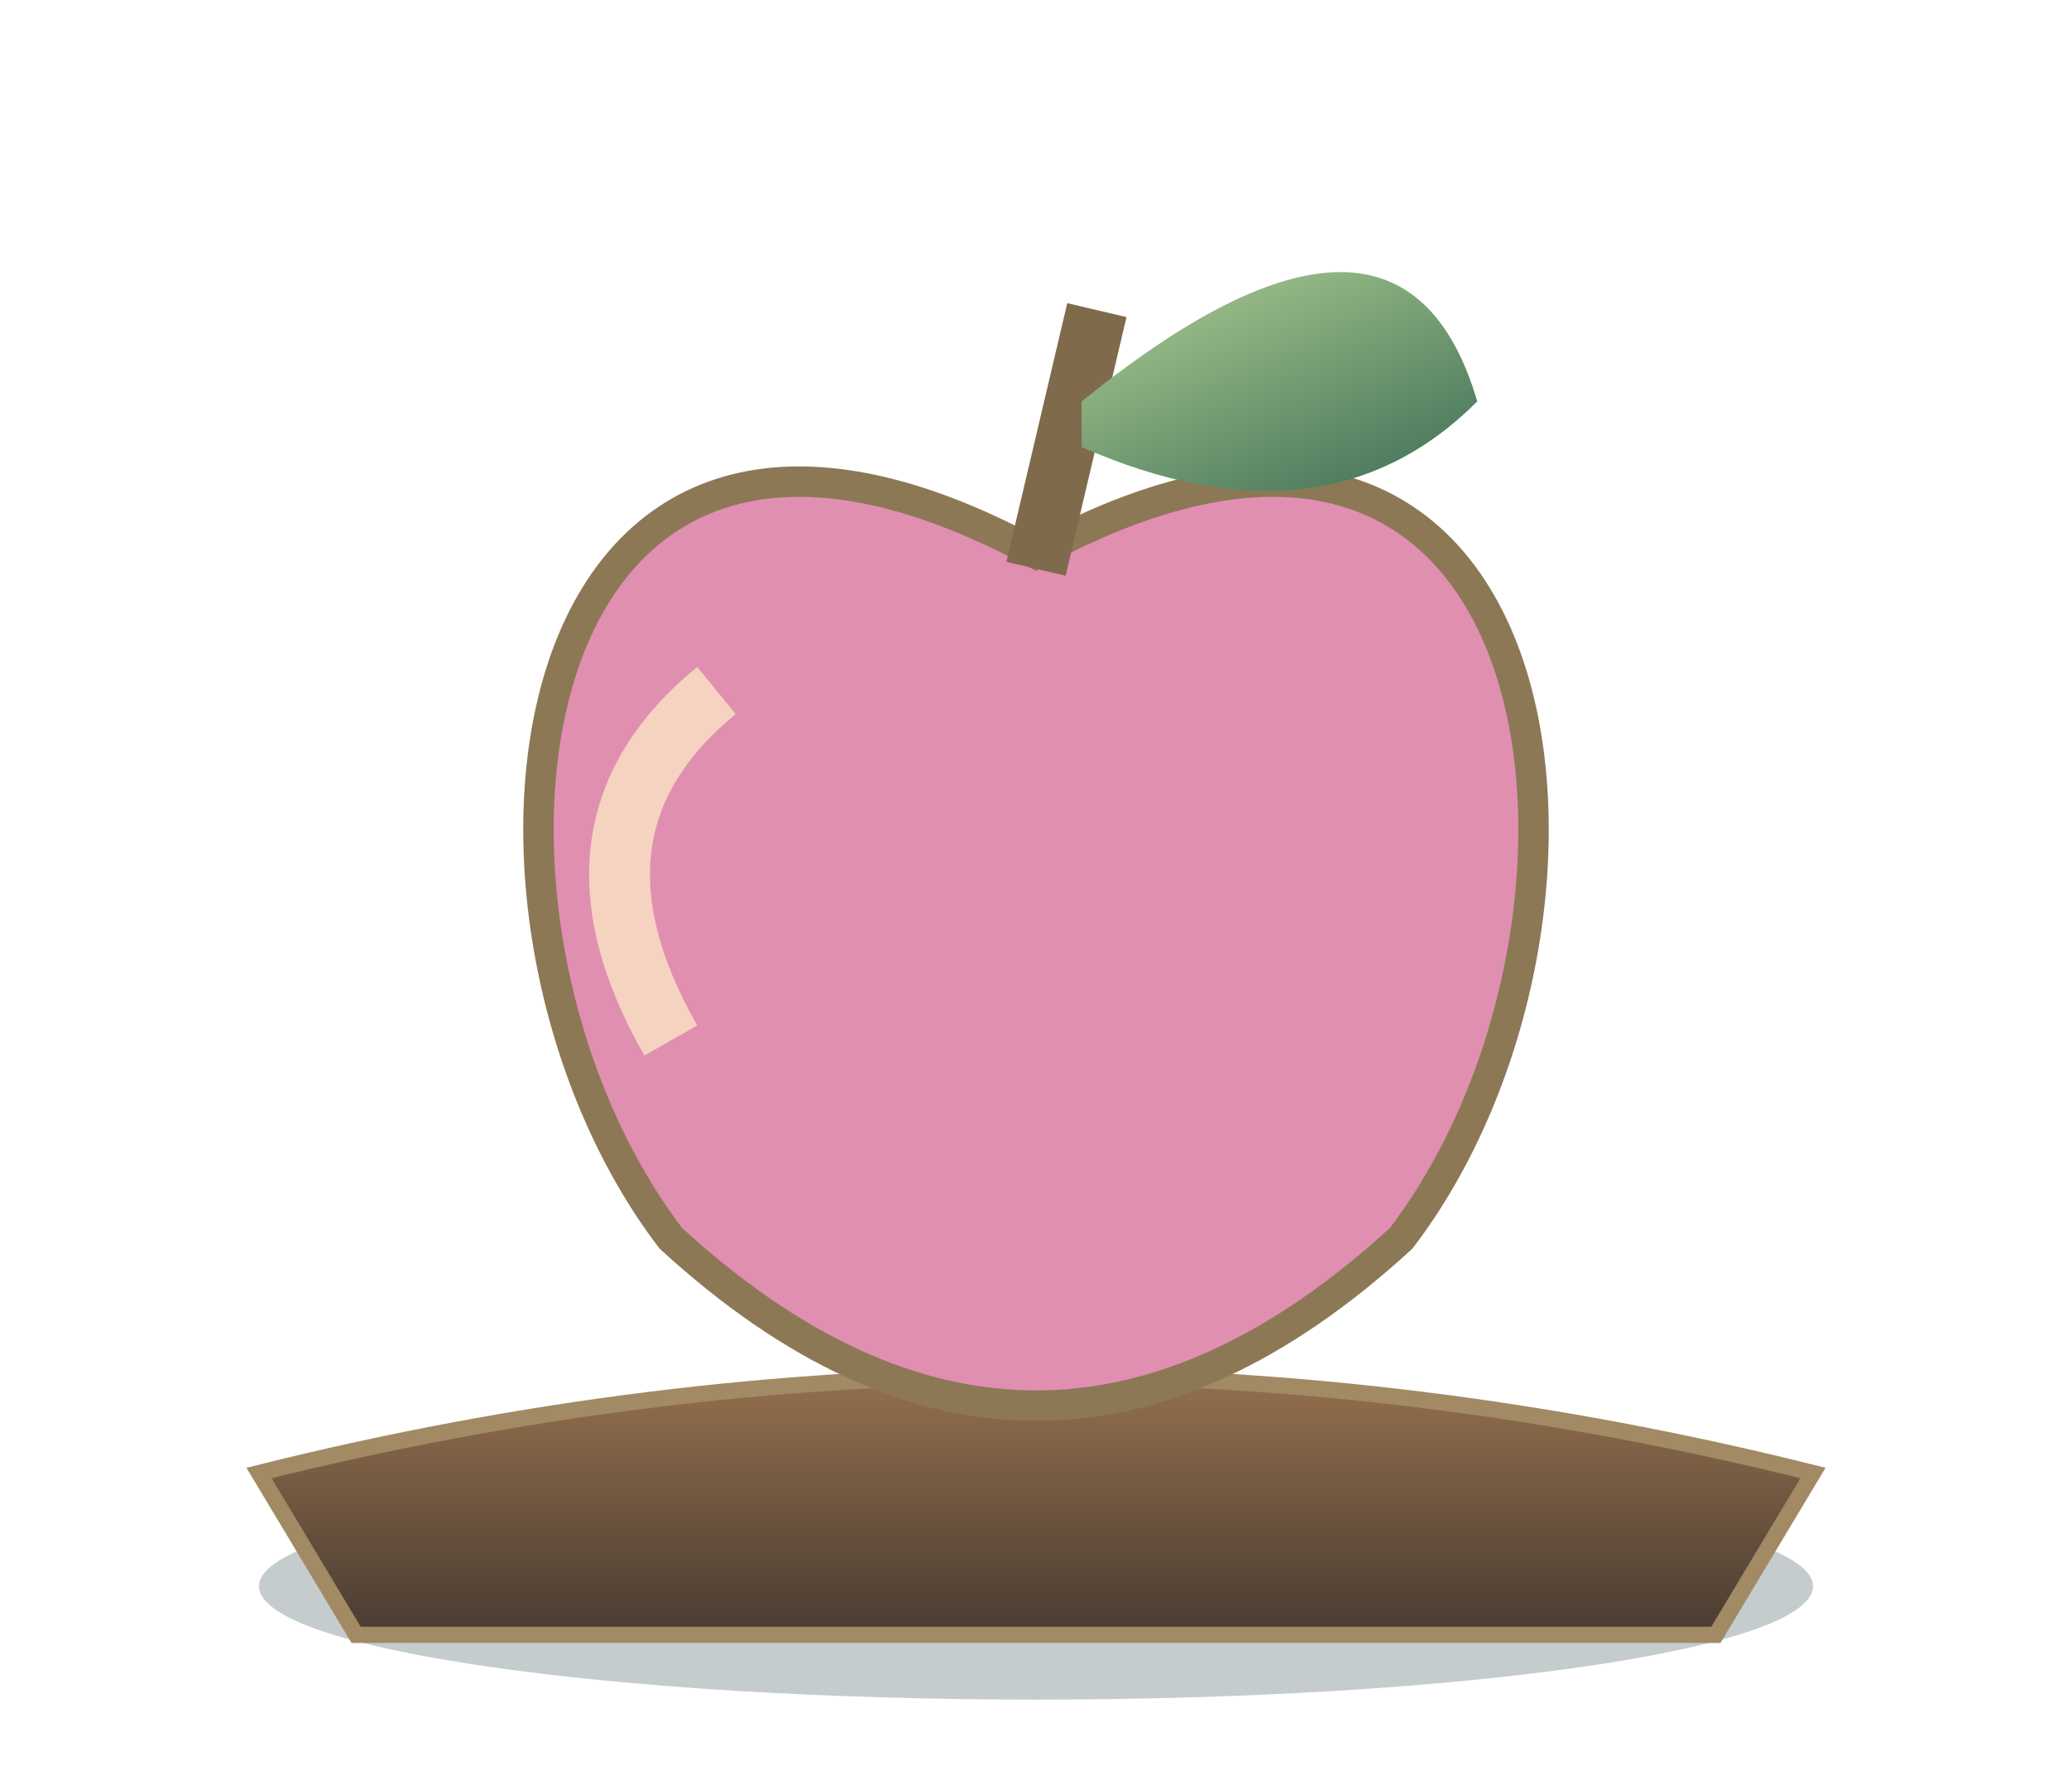
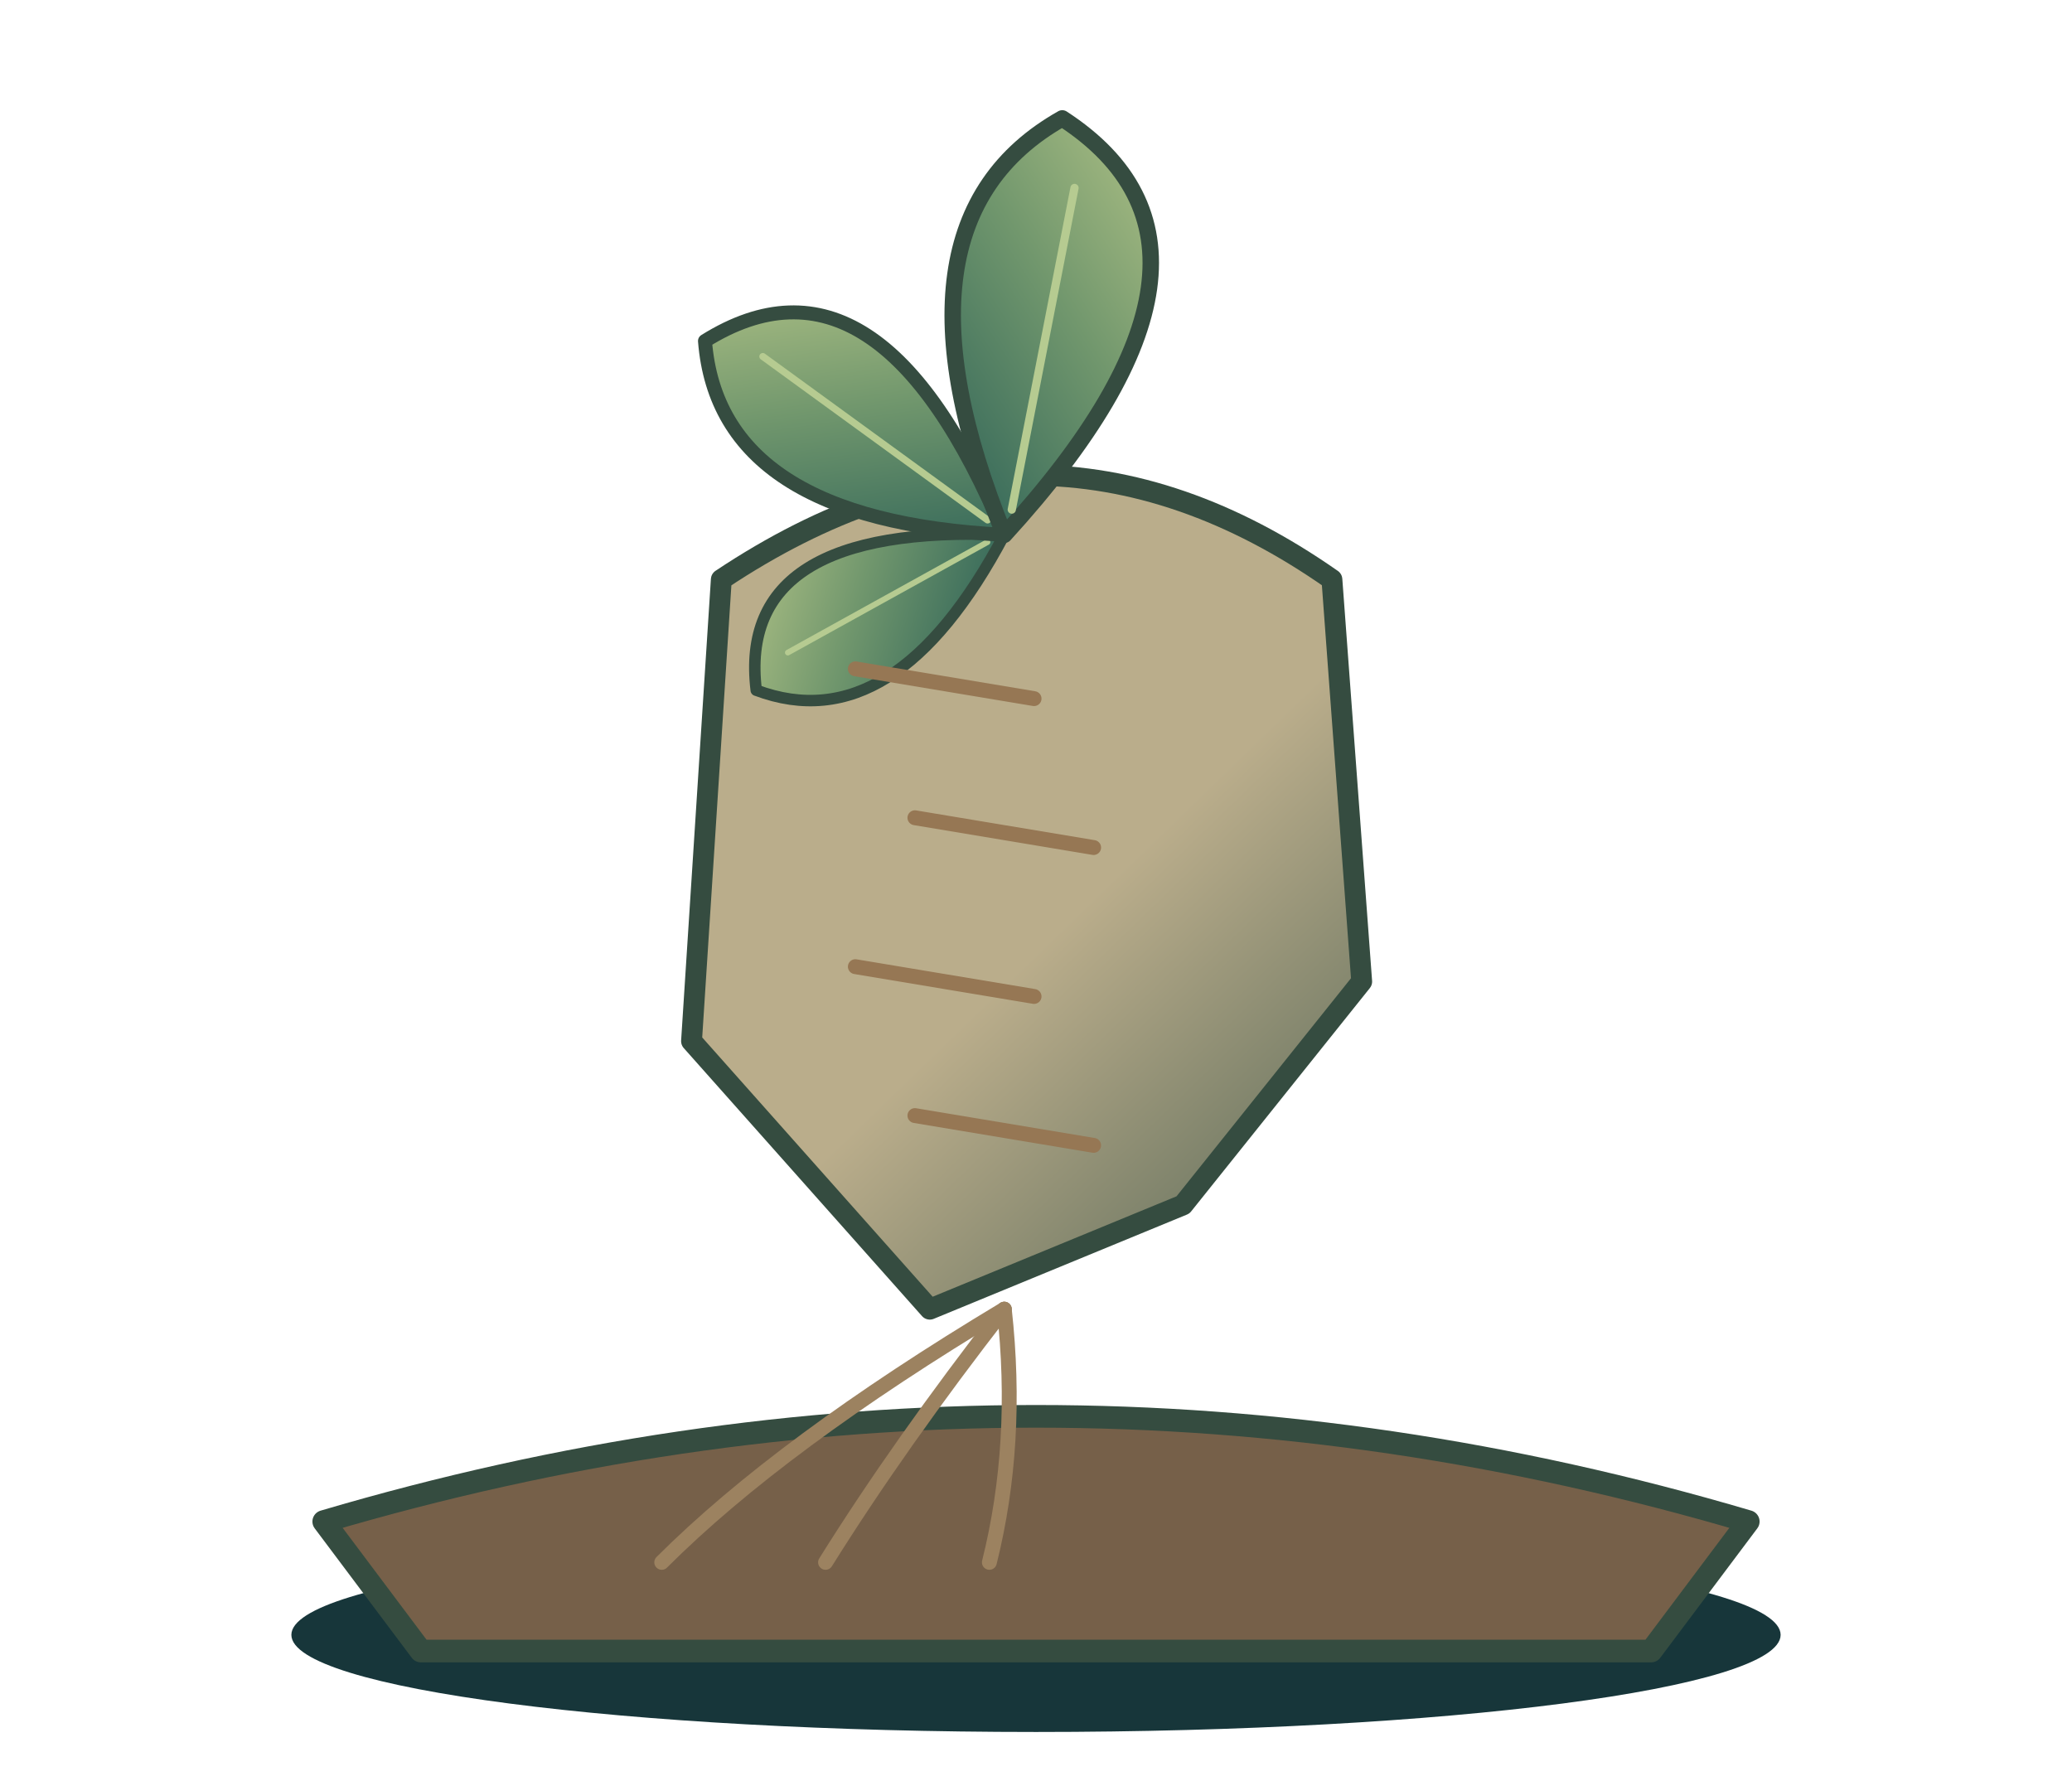
<svg xmlns="http://www.w3.org/2000/svg" width="256" height="220" viewBox="0 0 128 110">
  <defs>
+     <linearGradient id="fruit" x1=".1" y1=".1" x2=".8" y2="1">
+       <stop stop-color="#baad8b" />
+       <stop offset=".55" stop-color="#baad8b" />
+       <stop offset="1" stop-color="#65715e" />
+     </linearGradient>
    <linearGradient id="leaf" x2=".8" y2="1">
-       <stop stop-color="#afce93" />
-       <stop offset="1" stop-color="#47765b" />
-     </linearGradient>
-     <linearGradient id="soil" x2="0" y2="1">
-       <stop stop-color="#94704d" />
-       <stop offset="1" stop-color="#493c32" />
+       <stop stop-color="#a9bd83" />
+       <stop offset=".5" stop-color="#71976d" />
+       <stop offset="1" stop-color="#3f705d" />
    </linearGradient>
  </defs>
-   <ellipse cx="64" cy="98" rx="48" ry="7" fill="#14343a" opacity=".25" />
-   <path d="M16 91Q64 79 112 91L106 101H22Z" fill="url(#soil)" stroke="#a28a64" stroke-width="1" />
-   <g transform="translate(3.84 3.18) scale(0.94)">
-     <path d="M64 33C29 14 24 57 40 78Q64 100 88 78C104 57 99 14 64 33Z" fill="#e08fb1" stroke="#8c7855" stroke-width="2" />
-     <path d="M64 34L68 17" stroke="#806a4c" stroke-width="4" />
-     <path d="M67 23Q88 6 93 23Q83 33 67 26" fill="url(#leaf)" />
-     <path d="M43 42Q32 51 40 65" fill="none" stroke="#fff0c7" stroke-width="4" opacity=".7" />
+   <ellipse cx="64" cy="101" rx="46" ry="6" fill="#17363a" stroke="none" stroke-width="1" />
+   <path d="M20 94Q64 81 108 94L102 102H26Z" fill="#766049" stroke="#354c40" stroke-width="1.4" stroke-linejoin="round" stroke-linecap="round" />
+   <g transform="translate(5 -1) scale(.92)">
+     <path d="M43 40Q64 26 84 40L86 67L74 82L57 89L41 71Z" fill="url(#fruit)" stroke="#354c40" stroke-width="1.4" stroke-linejoin="round" stroke-linecap="round" />
+     <path d="M62 89Q47 98 39 106" fill="none" stroke="#9c8260" stroke-width="1" stroke-linejoin="round" stroke-linecap="round" />
+     <path d="M62 89Q55 98 50 106" fill="none" stroke="#9c8260" stroke-width="1" stroke-linejoin="round" stroke-linecap="round" />
+     <path d="M62 89Q63 98 61 106" fill="none" stroke="#9c8260" stroke-width="1" stroke-linejoin="round" stroke-linecap="round" />
+     <g transform="translate(62 37) rotate(-50) scale(0.55)">
+       <path d="M0 0Q-20 -26 -34 -11Q-28 6 0 0Z" fill="url(#leaf)" stroke="#354c40" stroke-width="1.4" stroke-linejoin="round" stroke-linecap="round" />
+       <path d="M-2 -1L-28 -11" fill="none" stroke="#b6cb91" stroke-width="0.7" stroke-linejoin="round" stroke-linecap="round" />
+     </g>
+     <g transform="translate(62 37) rotate(15) scale(0.67)">
+       <path d="M0 0Q-20 -26 -34 -11Q-28 6 0 0Z" fill="url(#leaf)" stroke="#354c40" stroke-width="1.4" stroke-linejoin="round" stroke-linecap="round" />
+       <path d="M-2 -1L-28 -11" fill="none" stroke="#b6cb91" stroke-width="0.7" stroke-linejoin="round" stroke-linecap="round" />
+     </g>
+     <g transform="translate(62 37) rotate(80) scale(0.79)">
+       <path d="M0 0Q-20 -26 -34 -11Q-28 6 0 0Z" fill="url(#leaf)" stroke="#354c40" stroke-width="1.4" stroke-linejoin="round" stroke-linecap="round" />
+       <path d="M-2 -1L-28 -11" fill="none" stroke="#b6cb91" stroke-width="0.7" stroke-linejoin="round" stroke-linecap="round" />
+     </g>
+     <path d="M52 46l12 2" fill="none" stroke="#967754" stroke-width="1" stroke-linejoin="round" stroke-linecap="round" />
+     <path d="M56 56l12 2" fill="none" stroke="#967754" stroke-width="1" stroke-linejoin="round" stroke-linecap="round" />
+     <path d="M52 66l12 2" fill="none" stroke="#967754" stroke-width="1" stroke-linejoin="round" stroke-linecap="round" />
+     <path d="M56 76l12 2" fill="none" stroke="#967754" stroke-width="1" stroke-linejoin="round" stroke-linecap="round" />
  </g>
</svg>
